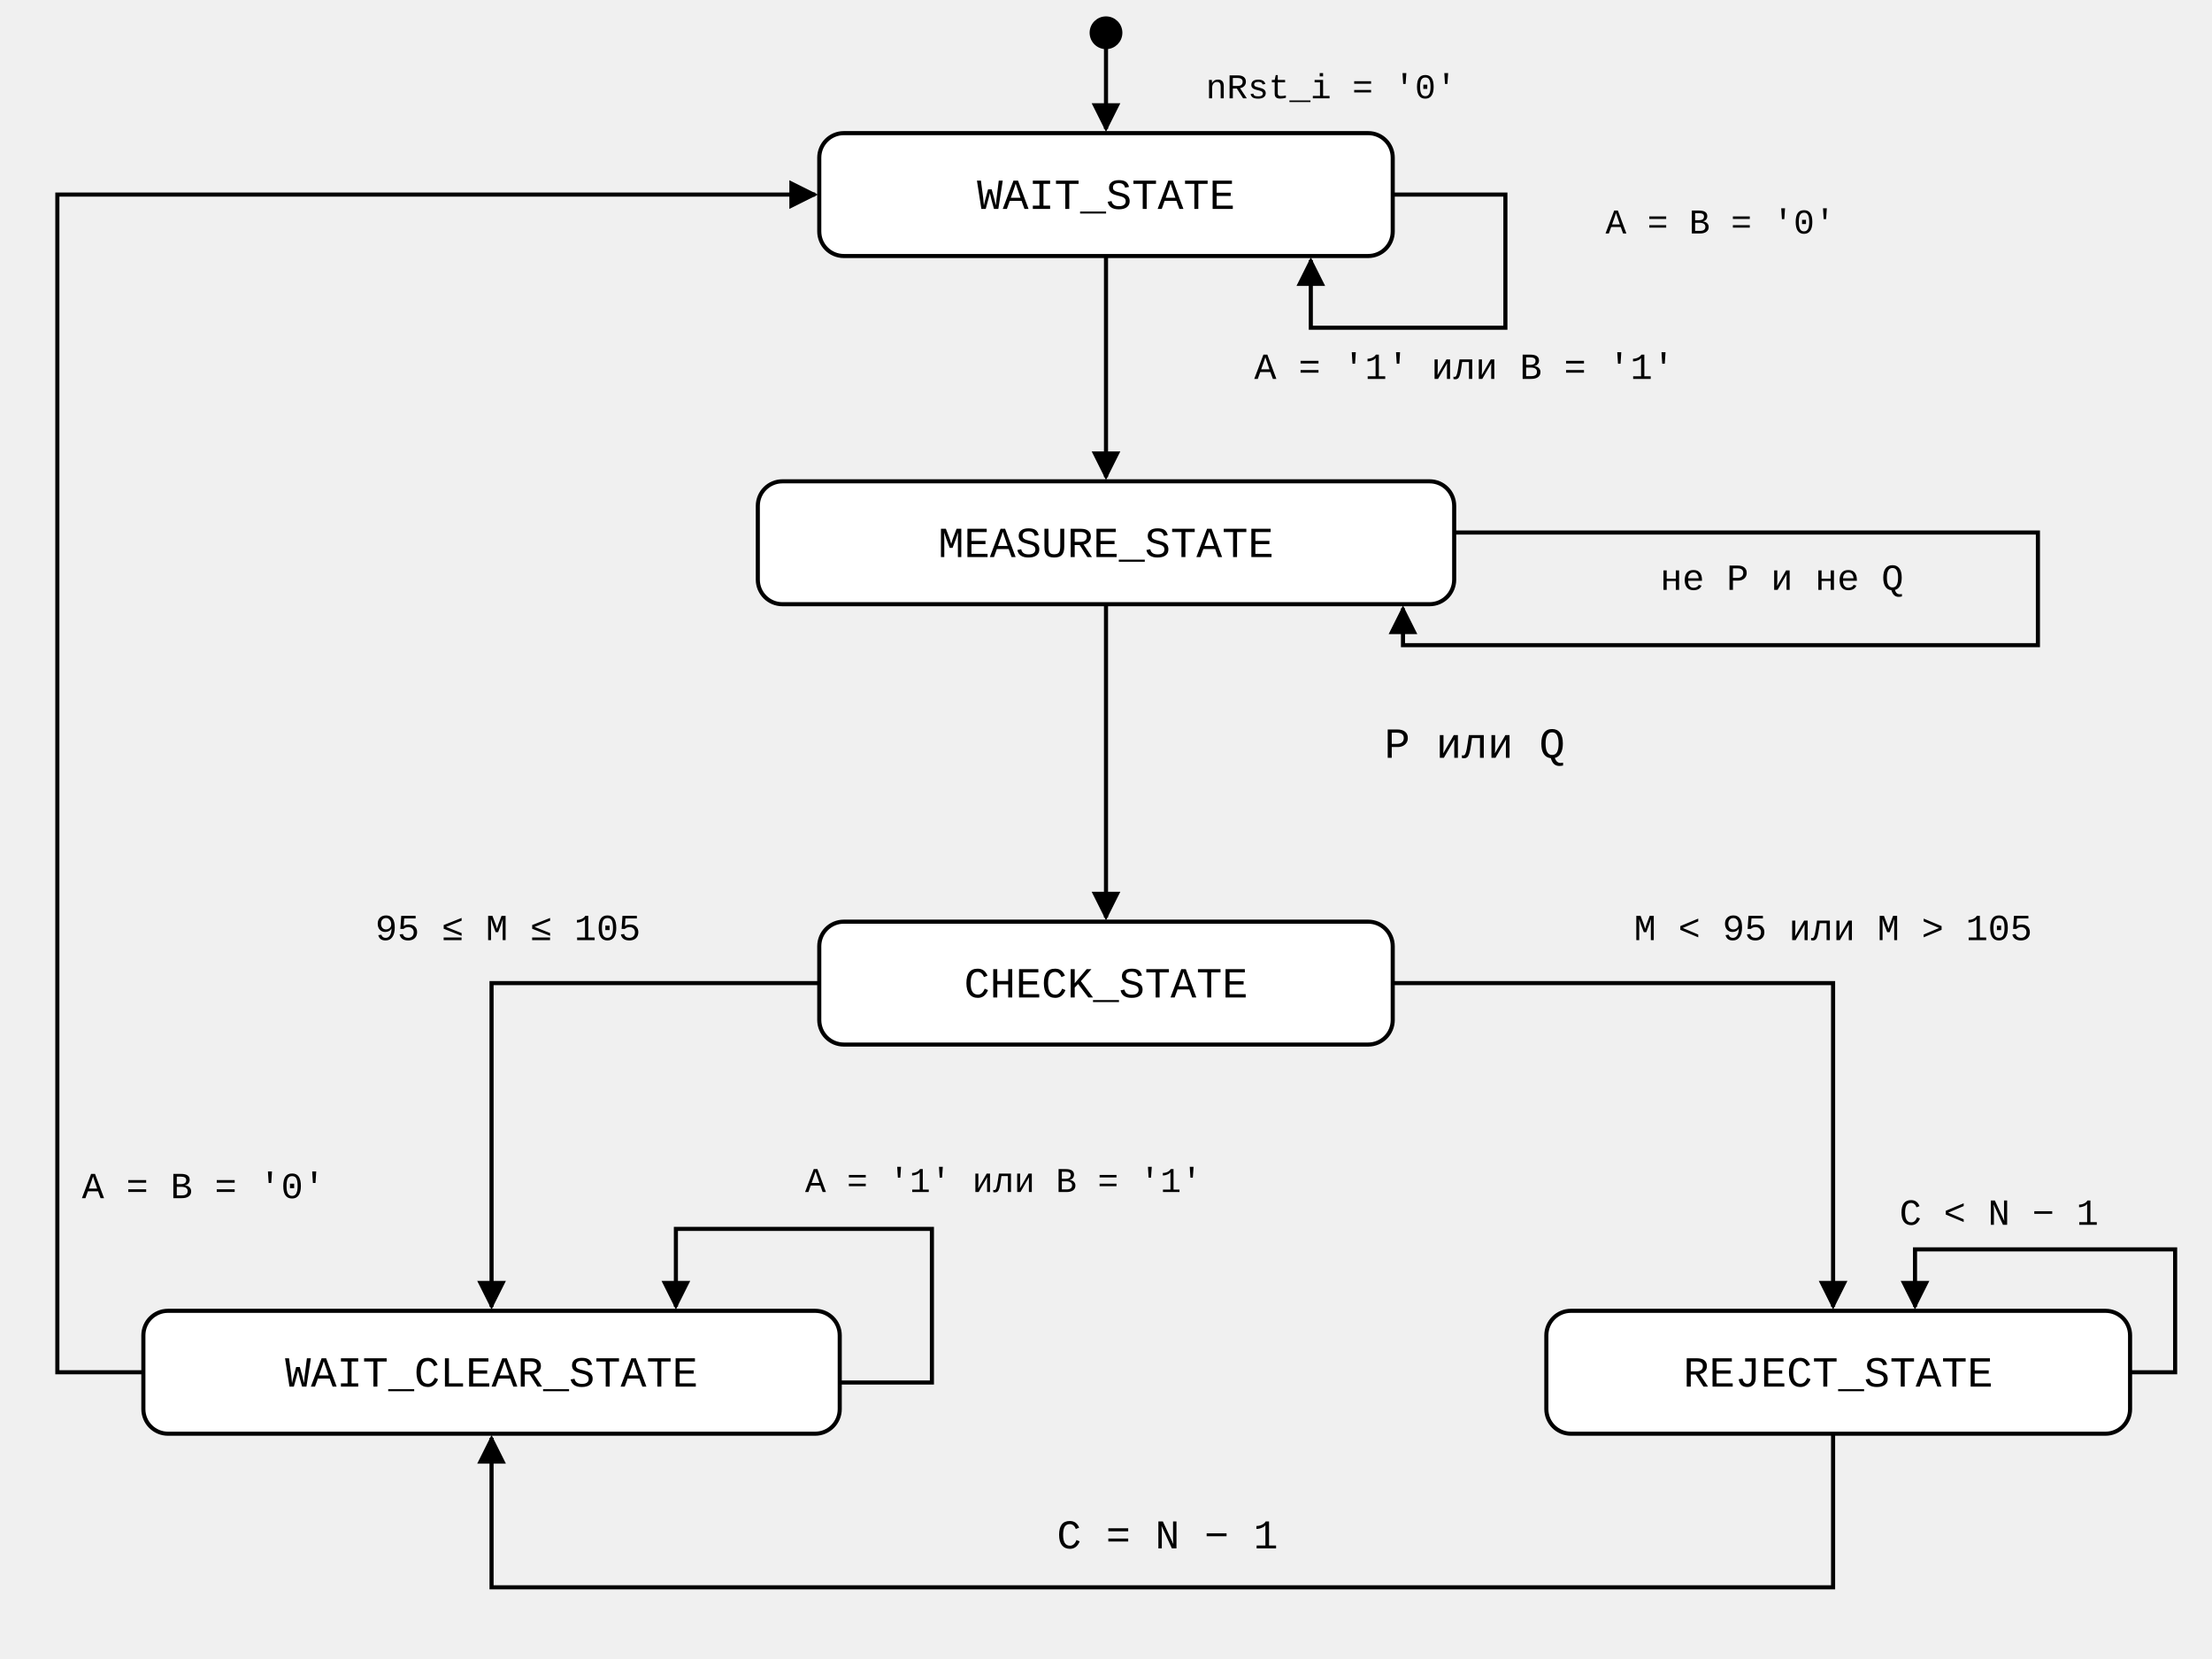
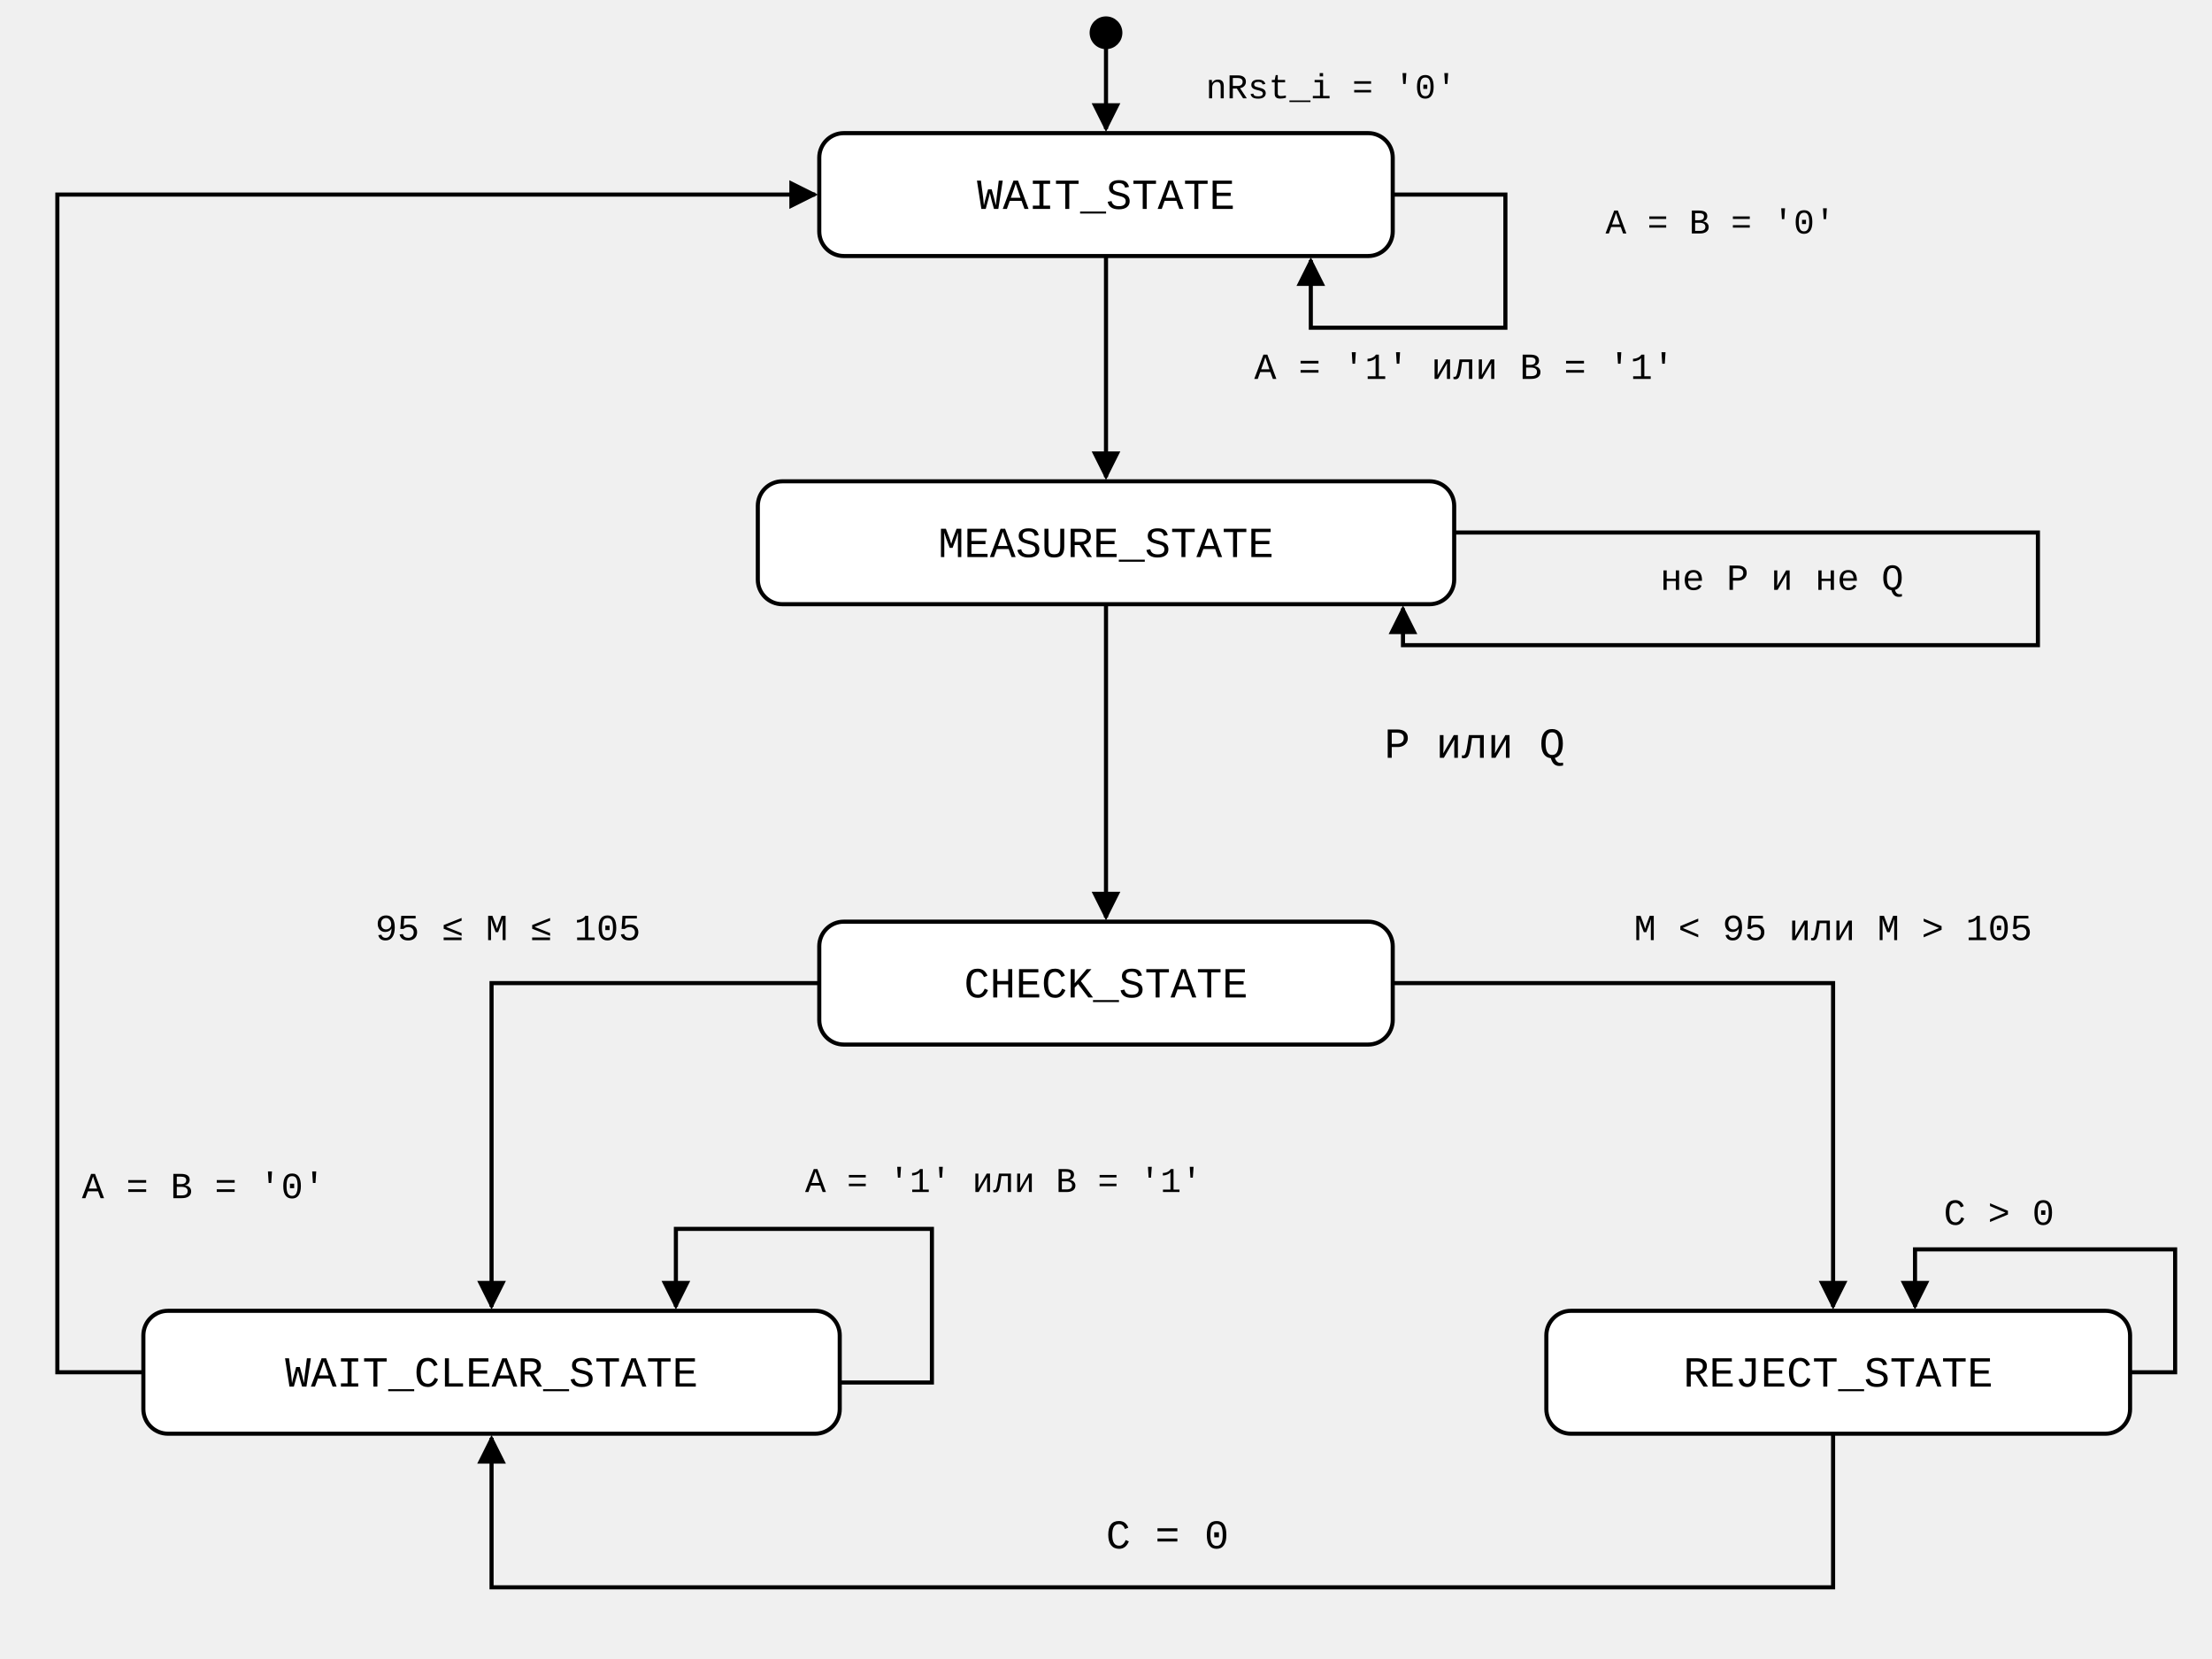
<svg xmlns="http://www.w3.org/2000/svg" width="1080" height="810" viewBox="0 0 1080 810">
  <defs>
    <marker id="a" viewBox="0 0 10 10" refX="9" refY="5" markerWidth="7" markerHeight="7" orient="auto-start-reverse">
      <path d="M0 0L10 5L0 10Z" fill="black" />
    </marker>
  </defs>
  <g fill="none" stroke="black" stroke-width="2">
    <rect x="400" y="65" width="280" height="60" rx="12" fill="white" />
    <text x="540.0" y="102" fill="black" stroke="none" font-family="Liberation Mono" font-size="21" font-weight="normal" text-anchor="middle">WAIT_STATE</text>
    <rect x="370" y="235" width="340" height="60" rx="12" fill="white" />
    <text x="540.0" y="272" fill="black" stroke="none" font-family="Liberation Mono" font-size="21" font-weight="normal" text-anchor="middle">MEASURE_STATE</text>
    <rect x="400" y="450" width="280" height="60" rx="12" fill="white" />
    <text x="540.0" y="487" fill="black" stroke="none" font-family="Liberation Mono" font-size="21" font-weight="normal" text-anchor="middle">CHECK_STATE</text>
    <rect x="755" y="640" width="285" height="60" rx="12" fill="white" />
    <text x="897.5" y="677" fill="black" stroke="none" font-family="Liberation Mono" font-size="21" font-weight="normal" text-anchor="middle">REJECT_STATE</text>
    <rect x="70" y="640" width="340" height="60" rx="12" fill="white" />
    <text x="240.0" y="677" fill="black" stroke="none" font-family="Liberation Mono" font-size="21" font-weight="normal" text-anchor="middle">WAIT_CLEAR_STATE</text>
    <circle cx="540" cy="16" r="7" fill="black" />
    <path d="M540 23V63" marker-end="url(#a)" />
    <text x="650" y="48" fill="black" stroke="none" font-family="Liberation Mono" font-size="17" font-weight="normal" text-anchor="middle">nRst_i = '0'</text>
    <path d="M540 125V233" marker-end="url(#a)" />
    <text x="715" y="185" fill="black" stroke="none" font-family="Liberation Mono" font-size="18" font-weight="normal" text-anchor="middle">A = '1' или B = '1'</text>
    <path d="M540 295V448" marker-end="url(#a)" />
    <text x="720" y="370" fill="black" stroke="none" font-family="Liberation Mono" font-size="21" font-weight="normal" text-anchor="middle">P или Q</text>
    <path d="M400 480H240V638" marker-end="url(#a)" />
    <text x="248" y="459" fill="black" stroke="none" font-family="Liberation Mono" font-size="18" font-weight="normal" text-anchor="middle">95 ≤ M ≤ 105</text>
    <path d="M680 480H895V638" marker-end="url(#a)" />
    <text x="895" y="459" fill="black" stroke="none" font-family="Liberation Mono" font-size="18" font-weight="normal" text-anchor="middle">M &lt; 95 или M &gt; 105</text>
    <path d="M895 700V775H240V702" marker-end="url(#a)" />
-     <text x="570" y="756" fill="black" stroke="none" font-family="Liberation Mono" font-size="20" font-weight="normal" text-anchor="middle">C = N − 1</text>
+     <text x="570" y="756" fill="black" stroke="none" font-family="Liberation Mono" font-size="20" font-weight="normal" text-anchor="middle">C = 0</text>
    <path d="M70 670H28V95H398" marker-end="url(#a)" />
    <text x="40" y="585" fill="black" stroke="none" font-family="Liberation Mono" font-size="18" font-weight="normal" text-anchor="start">A = B = '0'</text>
    <path d="M680 95H735V160H640V127" marker-end="url(#a)" />
    <text x="840" y="114" fill="black" stroke="none" font-family="Liberation Mono" font-size="17" font-weight="normal" text-anchor="middle">A = B = '0'</text>
    <path d="M710 260H995V315H685V297" marker-end="url(#a)" />
    <text x="870" y="288" fill="black" stroke="none" font-family="Liberation Mono" font-size="18" font-weight="normal" text-anchor="middle">не P и не Q</text>
    <path d="M1040 670H1062V610H935V638" marker-end="url(#a)" />
-     <text x="976" y="598" fill="black" stroke="none" font-family="Liberation Mono" font-size="18" font-weight="normal" text-anchor="middle">C &lt; N − 1</text>
+     <text x="976" y="598" fill="black" stroke="none" font-family="Liberation Mono" font-size="18" font-weight="normal" text-anchor="middle">C &gt; 0</text>
    <path d="M410 675H455V600H330V638" marker-end="url(#a)" />
    <text x="490" y="582" fill="black" stroke="none" font-family="Liberation Mono" font-size="17" font-weight="normal" text-anchor="middle">A = '1' или B = '1'</text>
  </g>
</svg>
